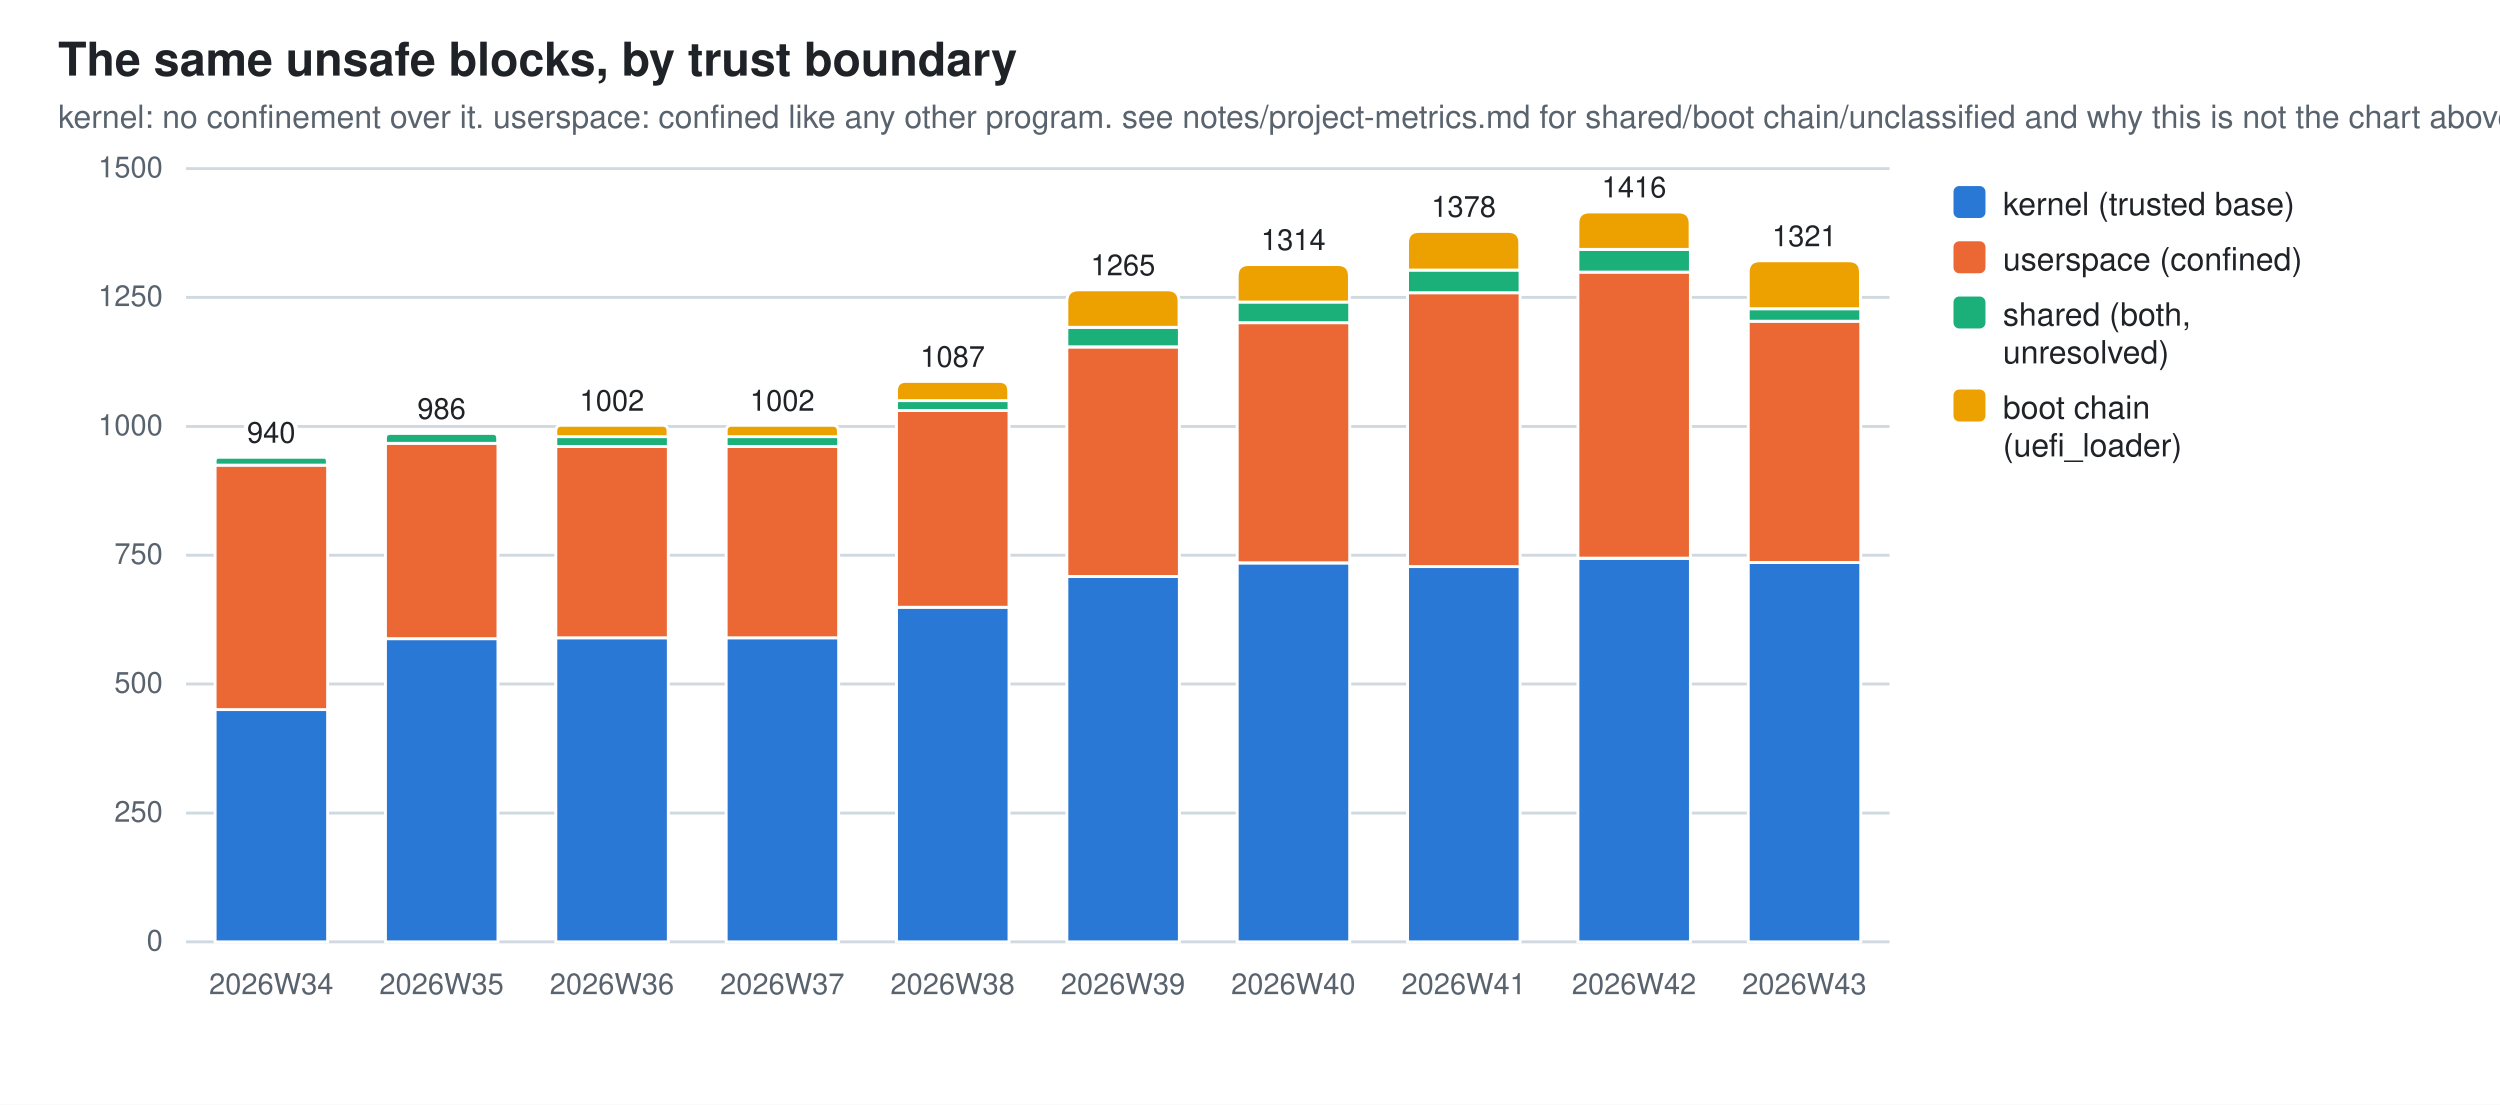
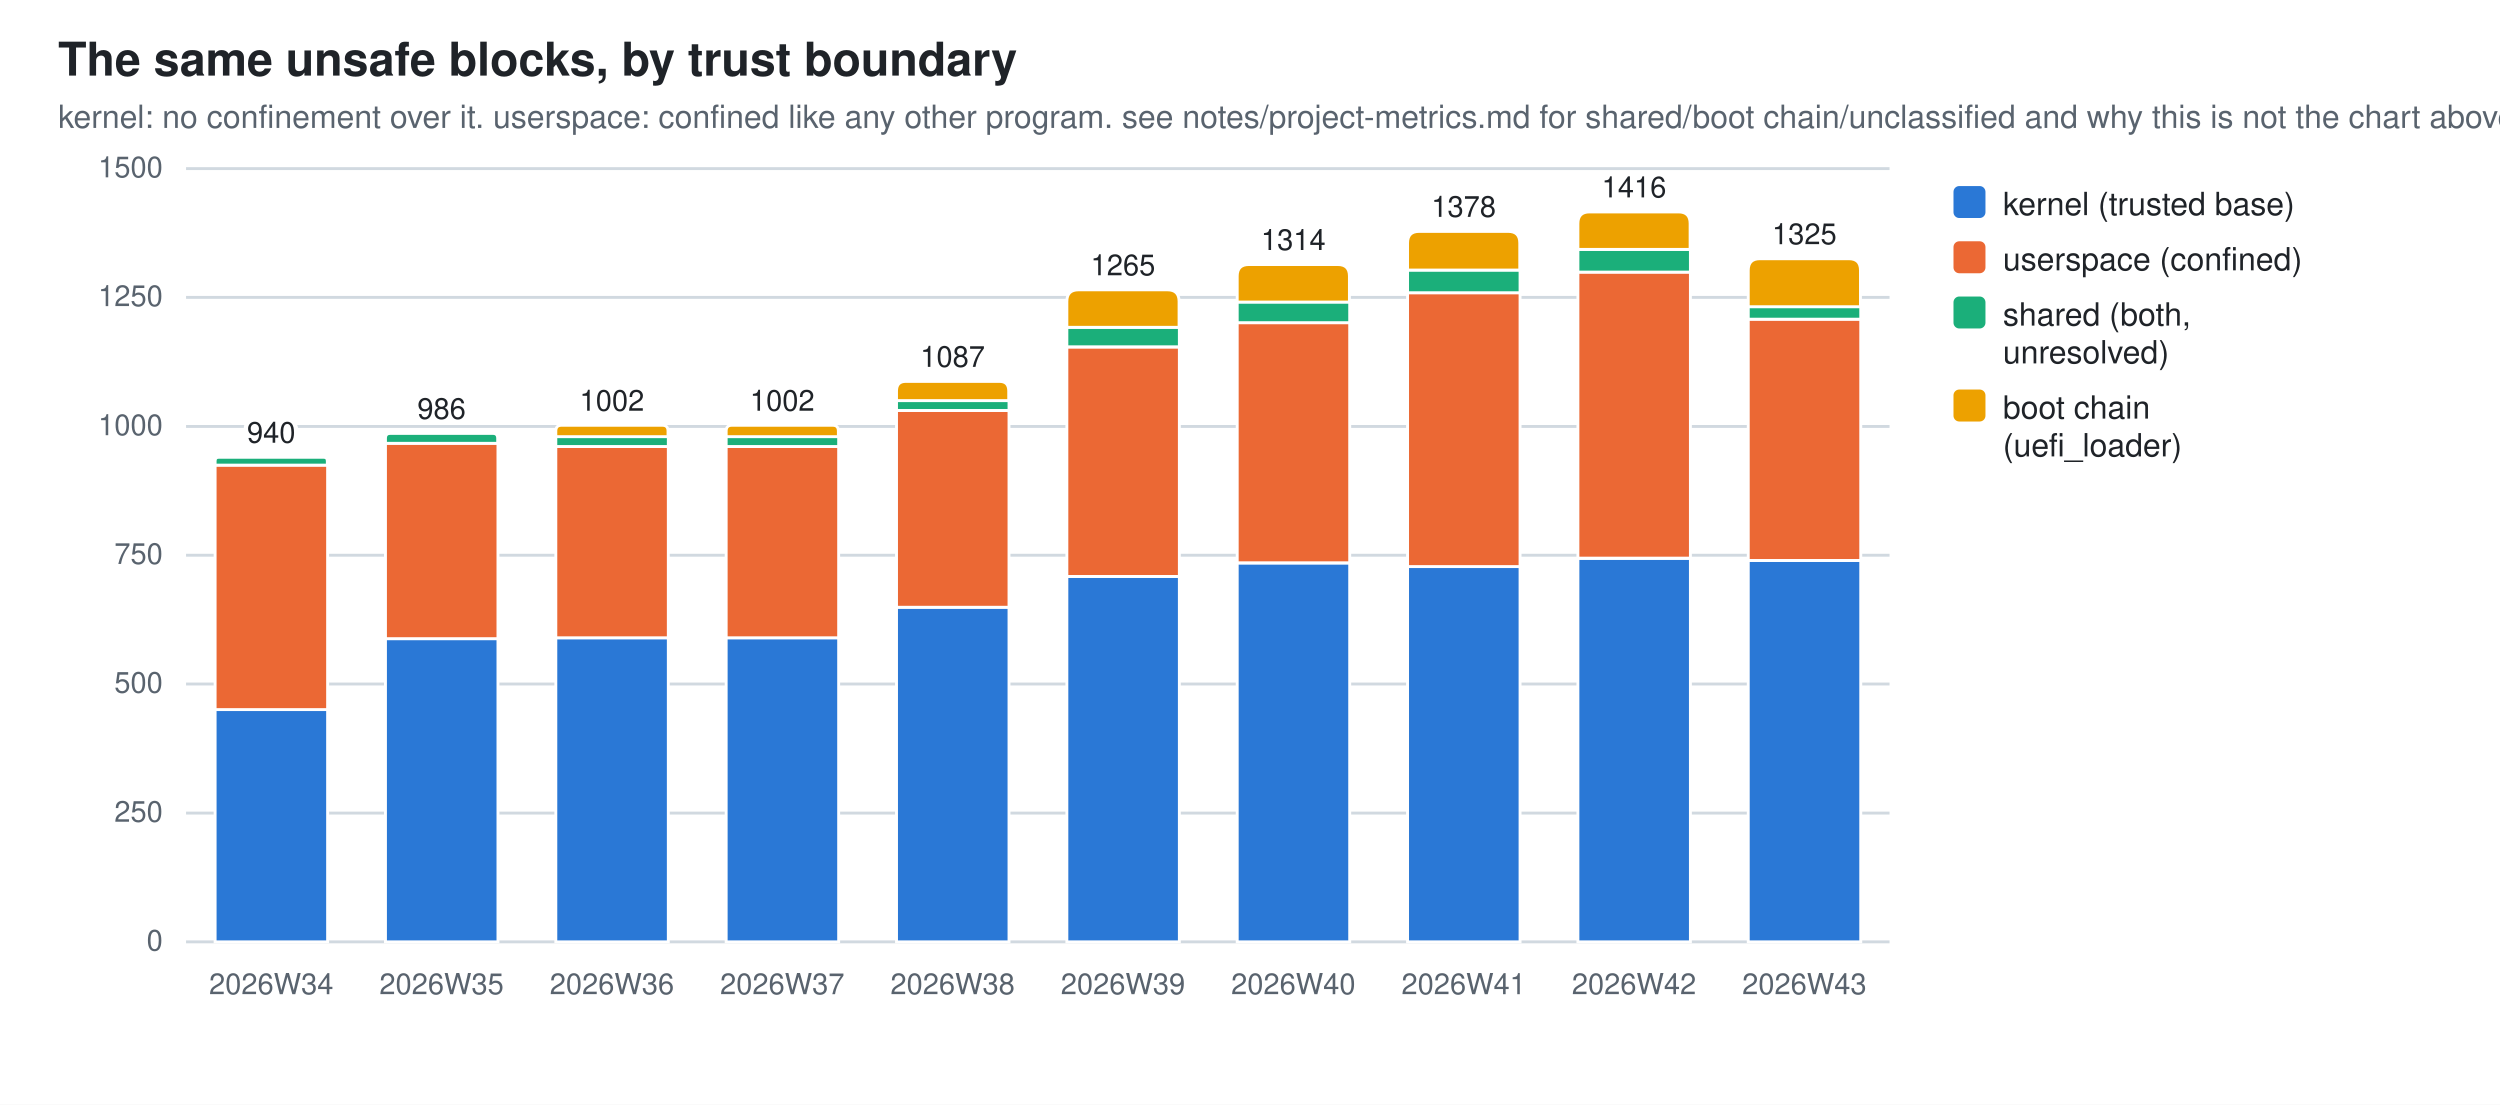
<svg xmlns="http://www.w3.org/2000/svg" width="860" height="380" viewBox="0 0 860 380" role="img" aria-label="The same unsafe blocks, by trust boundary">
  <style>
  .bg{fill:#ffffff} .fg{fill:#1f2328} .mut{fill:#59636e} .grid{stroke:#d1d9e0}
  .seg{stroke:#ffffff;stroke-width:1}
  .val{paint-order:stroke;stroke:#ffffff;stroke-width:3px;stroke-linejoin:round}
  .s0{fill:#2a78d6}  .s1{fill:#eb6834}  .s2{fill:#1baf7a}  .s3{fill:#eda100}
  @media (prefers-color-scheme: dark){
    .bg{fill:#0d1117} .fg{fill:#e6edf3} .mut{fill:#9198a1} .grid{stroke:#30363d}
    .seg{stroke:#0d1117} .val{stroke:#0d1117} .s0{fill:#3987e5} .s1{fill:#d95926} .s2{fill:#199e70} .s3{fill:#c98500}}
  text{font-family:-apple-system,BlinkMacSystemFont,"Segoe UI",Helvetica,Arial,sans-serif}
</style>
  <rect class="bg" width="860" height="380" />
  <text class="fg" x="20" y="26" font-size="16" font-weight="600">The same unsafe blocks, by trust boundary</text>
  <text class="mut" x="20" y="44" font-size="11">kernel: no confinement over it. userspace: confined like any other program. see notes/project-metrics.md for shared/boot chain/unclassified and why this is not the chart above</text>
  <line class="grid" x1="64" y1="324.0" x2="650.0" y2="324.0" stroke-width="1" />
  <text class="mut" x="56" y="327.0" font-size="10" text-anchor="end">0</text>
  <line class="grid" x1="64" y1="279.7" x2="650.0" y2="279.7" stroke-width="1" />
  <text class="mut" x="56" y="282.7" font-size="10" text-anchor="end">250</text>
  <line class="grid" x1="64" y1="235.3" x2="650.0" y2="235.3" stroke-width="1" />
  <text class="mut" x="56" y="238.3" font-size="10" text-anchor="end">500</text>
  <line class="grid" x1="64" y1="191.0" x2="650.0" y2="191.0" stroke-width="1" />
  <text class="mut" x="56" y="194.0" font-size="10" text-anchor="end">750</text>
  <line class="grid" x1="64" y1="146.7" x2="650.0" y2="146.7" stroke-width="1" />
  <text class="mut" x="56" y="149.7" font-size="10" text-anchor="end">1000</text>
  <line class="grid" x1="64" y1="102.3" x2="650.0" y2="102.3" stroke-width="1" />
  <text class="mut" x="56" y="105.3" font-size="10" text-anchor="end">1250</text>
  <line class="grid" x1="64" y1="58.0" x2="650.0" y2="58.0" stroke-width="1" />
  <text class="mut" x="56" y="61.0" font-size="10" text-anchor="end">1500</text>
  <rect class="seg s0" x="74.0" y="244.0" width="38.7" height="80.0" />
  <rect class="seg s1" x="74.0" y="160.0" width="38.7" height="84.1" />
  <path class="seg s2" d="M74.0,160.0 V158.6 Q74.0,157.3 75.3,157.3 H111.3 Q112.6,157.3 112.6,158.6 V160.0 Z" />
  <text class="mut" x="93.3" y="342" font-size="10" text-anchor="middle">2026W34</text>
  <text class="fg val" x="93.3" y="152.3" font-size="10" text-anchor="middle">940</text>
  <rect class="seg s0" x="132.6" y="219.7" width="38.7" height="104.3" />
  <rect class="seg s1" x="132.6" y="152.5" width="38.7" height="67.2" />
  <path class="seg s2" d="M132.6,152.5 V150.8 Q132.6,149.1 134.2,149.1 H169.6 Q171.2,149.1 171.2,150.8 V152.5 Z" />
  <text class="mut" x="151.9" y="342" font-size="10" text-anchor="middle">2026W35</text>
  <text class="fg val" x="151.9" y="144.1" font-size="10" text-anchor="middle">986</text>
  <rect class="seg s0" x="191.2" y="219.4" width="38.7" height="104.6" />
  <rect class="seg s1" x="191.2" y="153.6" width="38.7" height="65.8" />
  <rect class="seg s2" x="191.2" y="150.2" width="38.7" height="3.4" />
  <path class="seg s3" d="M191.2,150.2 V148.3 Q191.2,146.3 193.1,146.3 H227.9 Q229.8,146.3 229.8,148.3 V150.2 Z" />
  <text class="mut" x="210.5" y="342" font-size="10" text-anchor="middle">2026W36</text>
  <text class="fg val" x="210.5" y="141.3" font-size="10" text-anchor="middle">1002</text>
  <rect class="seg s0" x="249.8" y="219.4" width="38.7" height="104.6" />
  <rect class="seg s1" x="249.8" y="153.6" width="38.7" height="65.8" />
  <rect class="seg s2" x="249.8" y="150.2" width="38.7" height="3.4" />
  <path class="seg s3" d="M249.8,150.2 V148.3 Q249.8,146.3 251.7,146.3 H286.5 Q288.4,146.3 288.4,148.3 V150.2 Z" />
  <text class="mut" x="269.1" y="342" font-size="10" text-anchor="middle">2026W37</text>
  <text class="fg val" x="269.1" y="141.3" font-size="10" text-anchor="middle">1002</text>
  <rect class="seg s0" x="308.4" y="208.9" width="38.7" height="115.1" />
  <rect class="seg s1" x="308.4" y="141.2" width="38.7" height="67.7" />
  <rect class="seg s2" x="308.4" y="137.8" width="38.7" height="3.4" />
  <path class="seg s3" d="M308.4,137.8 V134.5 Q308.4,131.2 311.6,131.2 H343.8 Q347.0,131.2 347.0,134.5 V137.8 Z" />
  <text class="mut" x="327.7" y="342" font-size="10" text-anchor="middle">2026W38</text>
  <text class="fg val" x="327.7" y="126.2" font-size="10" text-anchor="middle">1087</text>
  <rect class="seg s0" x="367.0" y="198.3" width="38.7" height="125.7" />
  <rect class="seg s1" x="367.0" y="119.4" width="38.7" height="78.9" />
  <rect class="seg s2" x="367.0" y="112.6" width="38.7" height="6.7" />
  <path class="seg s3" d="M367.0,112.6 V103.7 Q367.0,99.7 371.0,99.7 H401.6 Q405.6,99.7 405.6,103.7 V112.6 Z" />
  <text class="mut" x="386.3" y="342" font-size="10" text-anchor="middle">2026W39</text>
  <text class="fg val" x="386.3" y="94.7" font-size="10" text-anchor="middle">1265</text>
  <rect class="seg s0" x="425.6" y="193.7" width="38.7" height="130.3" />
  <rect class="seg s1" x="425.6" y="111.0" width="38.7" height="82.6" />
  <rect class="seg s2" x="425.6" y="103.9" width="38.7" height="7.1" />
  <path class="seg s3" d="M425.6,103.9 V95.0 Q425.6,91.0 429.6,91.0 H460.2 Q464.2,91.0 464.2,95.0 V103.9 Z" />
  <text class="mut" x="444.9" y="342" font-size="10" text-anchor="middle">2026W40</text>
  <text class="fg val" x="444.9" y="86.0" font-size="10" text-anchor="middle">1314</text>
  <rect class="seg s0" x="484.2" y="194.9" width="38.7" height="129.1" />
  <rect class="seg s1" x="484.2" y="100.7" width="38.7" height="94.2" />
  <rect class="seg s2" x="484.2" y="92.9" width="38.7" height="7.8" />
  <path class="seg s3" d="M484.2,92.9 V83.6 Q484.2,79.6 488.2,79.6 H518.8 Q522.8,79.6 522.8,83.6 V92.9 Z" />
  <text class="mut" x="503.5" y="342" font-size="10" text-anchor="middle">2026W41</text>
  <text class="fg val" x="503.5" y="74.6" font-size="10" text-anchor="middle">1378</text>
  <rect class="seg s0" x="542.8" y="192.1" width="38.7" height="131.9" />
  <rect class="seg s1" x="542.8" y="93.6" width="38.7" height="98.4" />
  <rect class="seg s2" x="542.8" y="85.8" width="38.7" height="7.8" />
  <path class="seg s3" d="M542.8,85.8 V76.9 Q542.8,72.9 546.8,72.9 H577.4 Q581.4,72.9 581.4,76.9 V85.8 Z" />
  <text class="mut" x="562.1" y="342" font-size="10" text-anchor="middle">2026W42</text>
  <text class="fg val" x="562.1" y="67.9" font-size="10" text-anchor="middle">1416</text>
-   <rect class="seg s0" x="601.4" y="193.5" width="38.7" height="130.5" />
-   <rect class="seg s1" x="601.4" y="110.5" width="38.7" height="83.0" />
-   <rect class="seg s2" x="601.4" y="106.2" width="38.7" height="4.3" />
-   <path class="seg s3" d="M601.4,106.2 V93.7 Q601.4,89.7 605.4,89.7 H636.0 Q640.0,89.7 640.0,93.7 V106.2 Z" />
+   <rect class="seg s0" x="601.4" y="192.8" width="38.7" height="131.2" />
+   <rect class="seg s1" x="601.4" y="109.8" width="38.7" height="83.0" />
+   <rect class="seg s2" x="601.4" y="105.5" width="38.7" height="4.3" />
+   <path class="seg s3" d="M601.4,105.5 V93.0 Q601.4,89.0 605.4,89.0 H636.0 Q640.0,89.0 640.0,93.0 V105.5 Z" />
  <text class="mut" x="620.7" y="342" font-size="10" text-anchor="middle">2026W43</text>
-   <text class="fg val" x="620.7" y="84.7" font-size="10" text-anchor="middle">1321</text>
+   <text class="fg val" x="620.7" y="84.0" font-size="10" text-anchor="middle">1325</text>
  <rect class="s0" x="672" y="64" width="11" height="11" rx="2" />
  <text class="fg" y="74" font-size="11">
    <tspan x="689" dy="0">kernel (trusted base)</tspan>
  </text>
  <rect class="s1" x="672" y="83" width="11" height="11" rx="2" />
  <text class="fg" y="93" font-size="11">
    <tspan x="689" dy="0">userspace (confined)</tspan>
  </text>
  <rect class="s2" x="672" y="102" width="11" height="11" rx="2" />
  <text class="fg" y="112" font-size="11">
    <tspan x="689" dy="0">shared (both,</tspan>
    <tspan x="689" dy="13">unresolved)</tspan>
  </text>
  <rect class="s3" x="672" y="134" width="11" height="11" rx="2" />
  <text class="fg" y="144" font-size="11">
    <tspan x="689" dy="0">boot chain</tspan>
    <tspan x="689" dy="13">(uefi_loader)</tspan>
  </text>
</svg>
